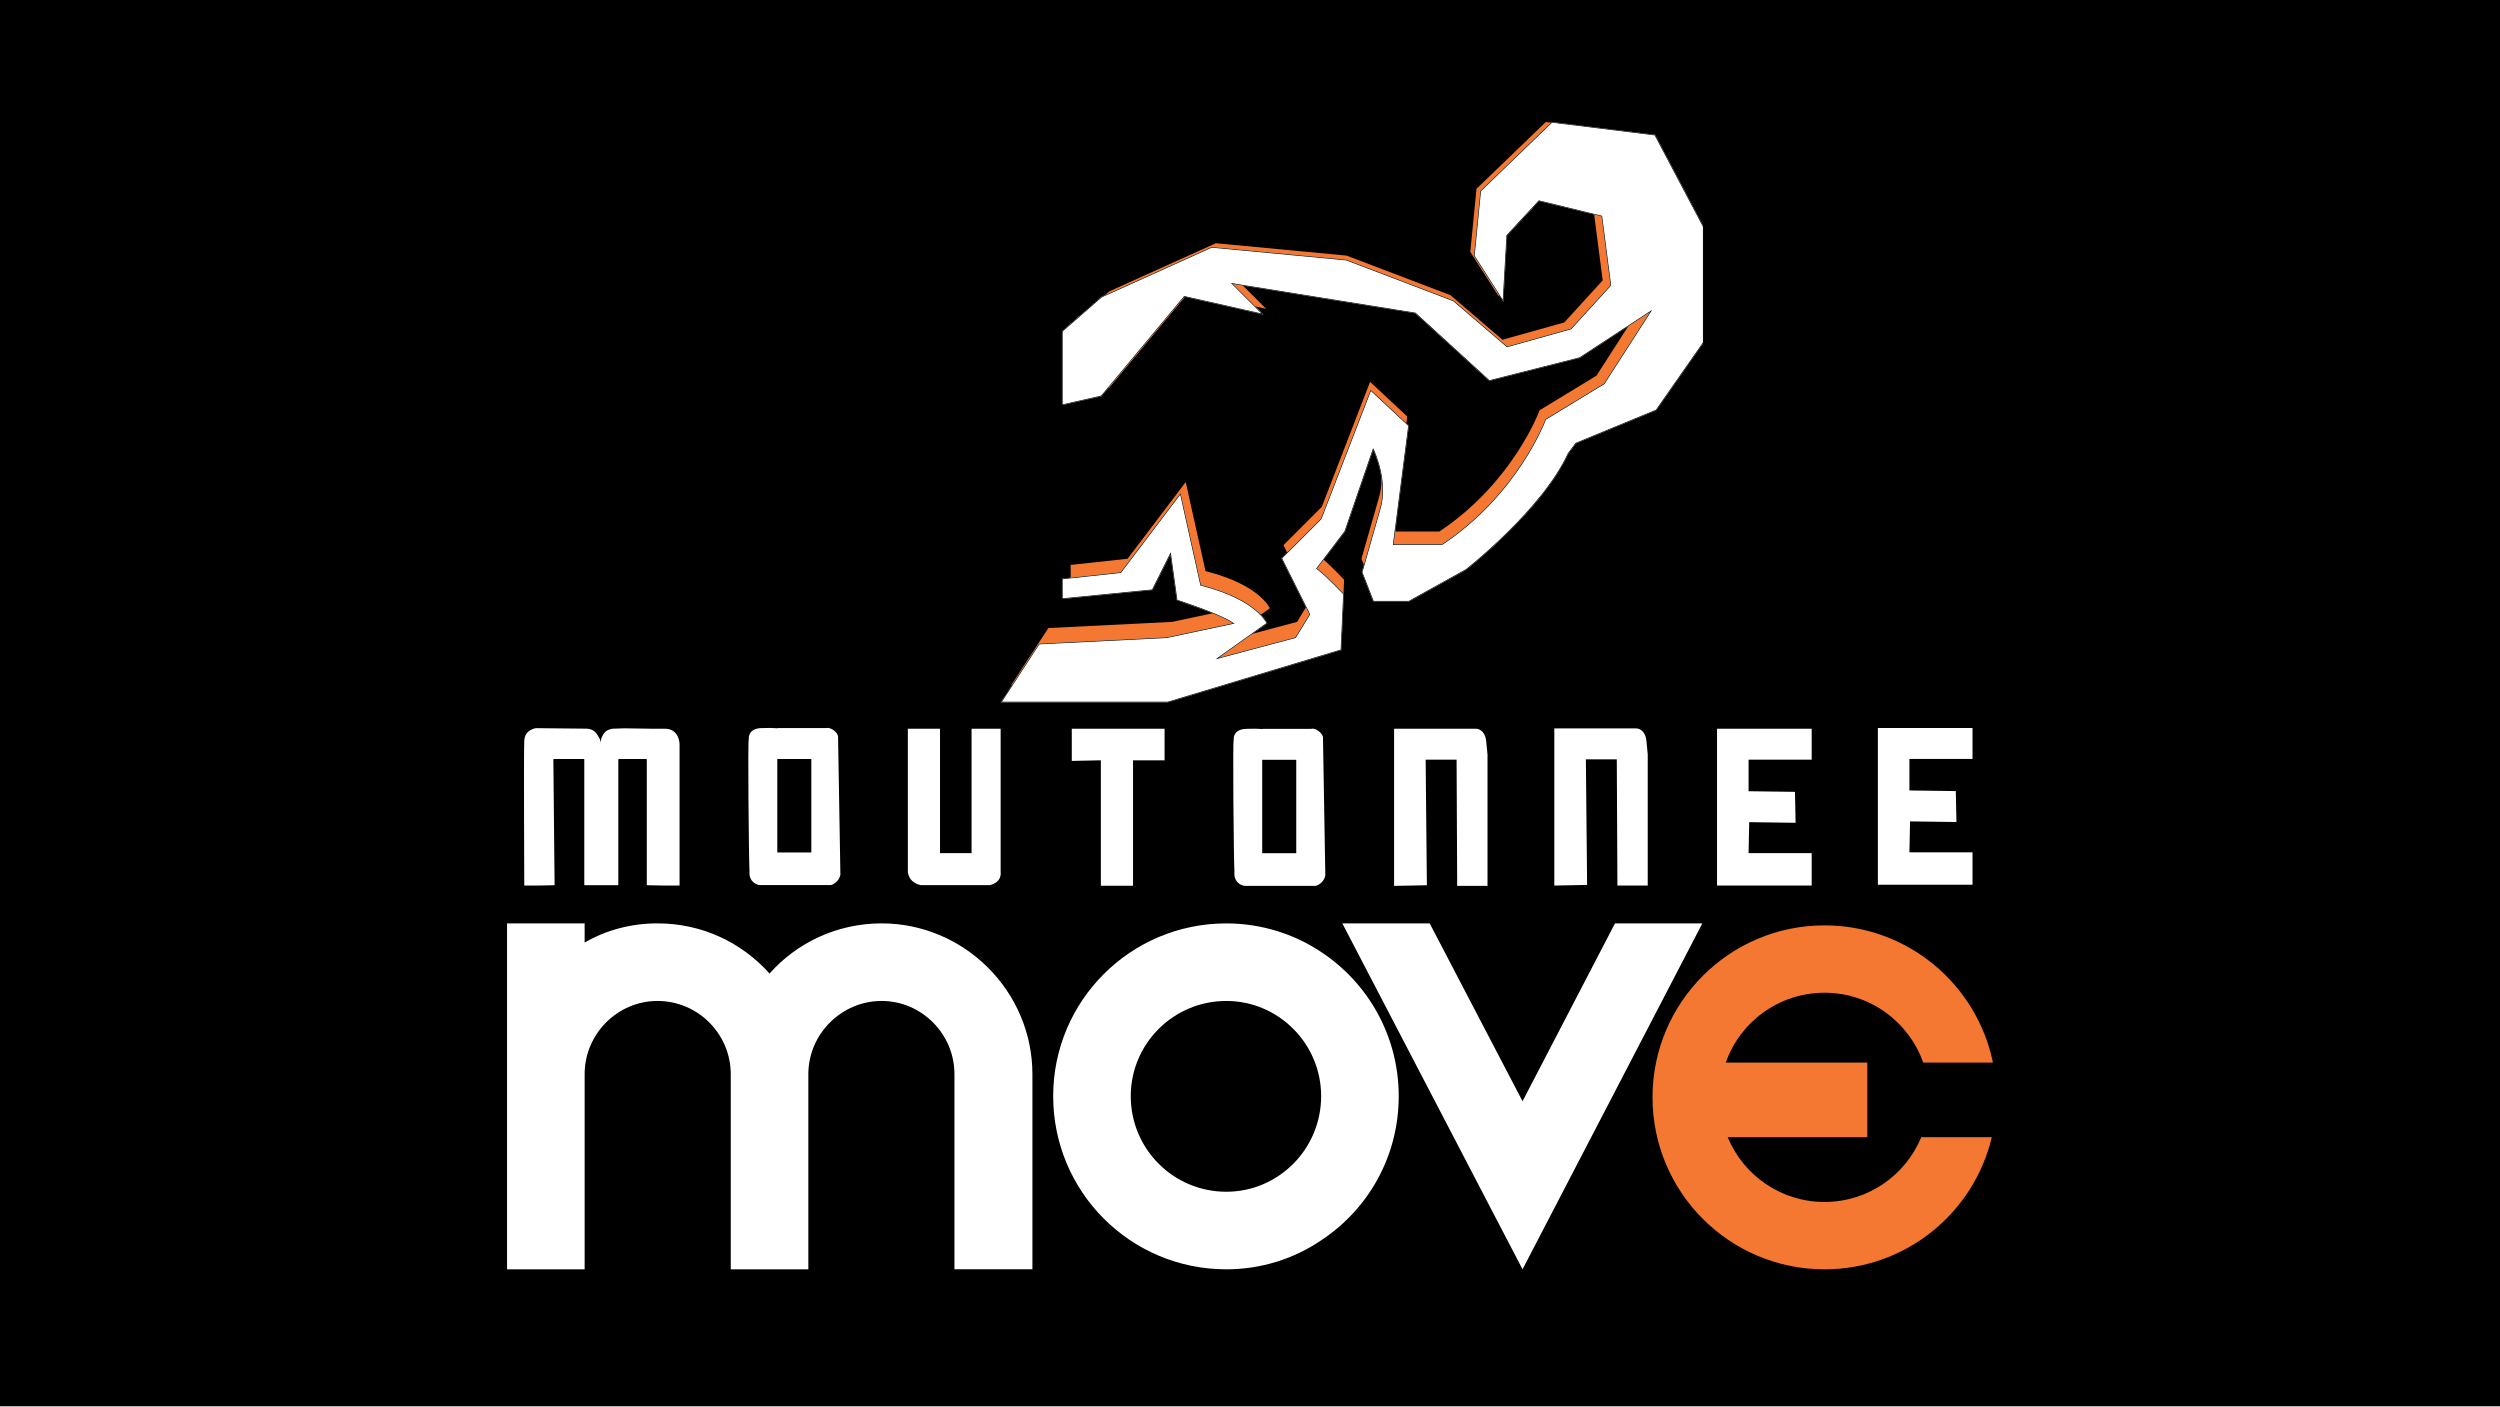
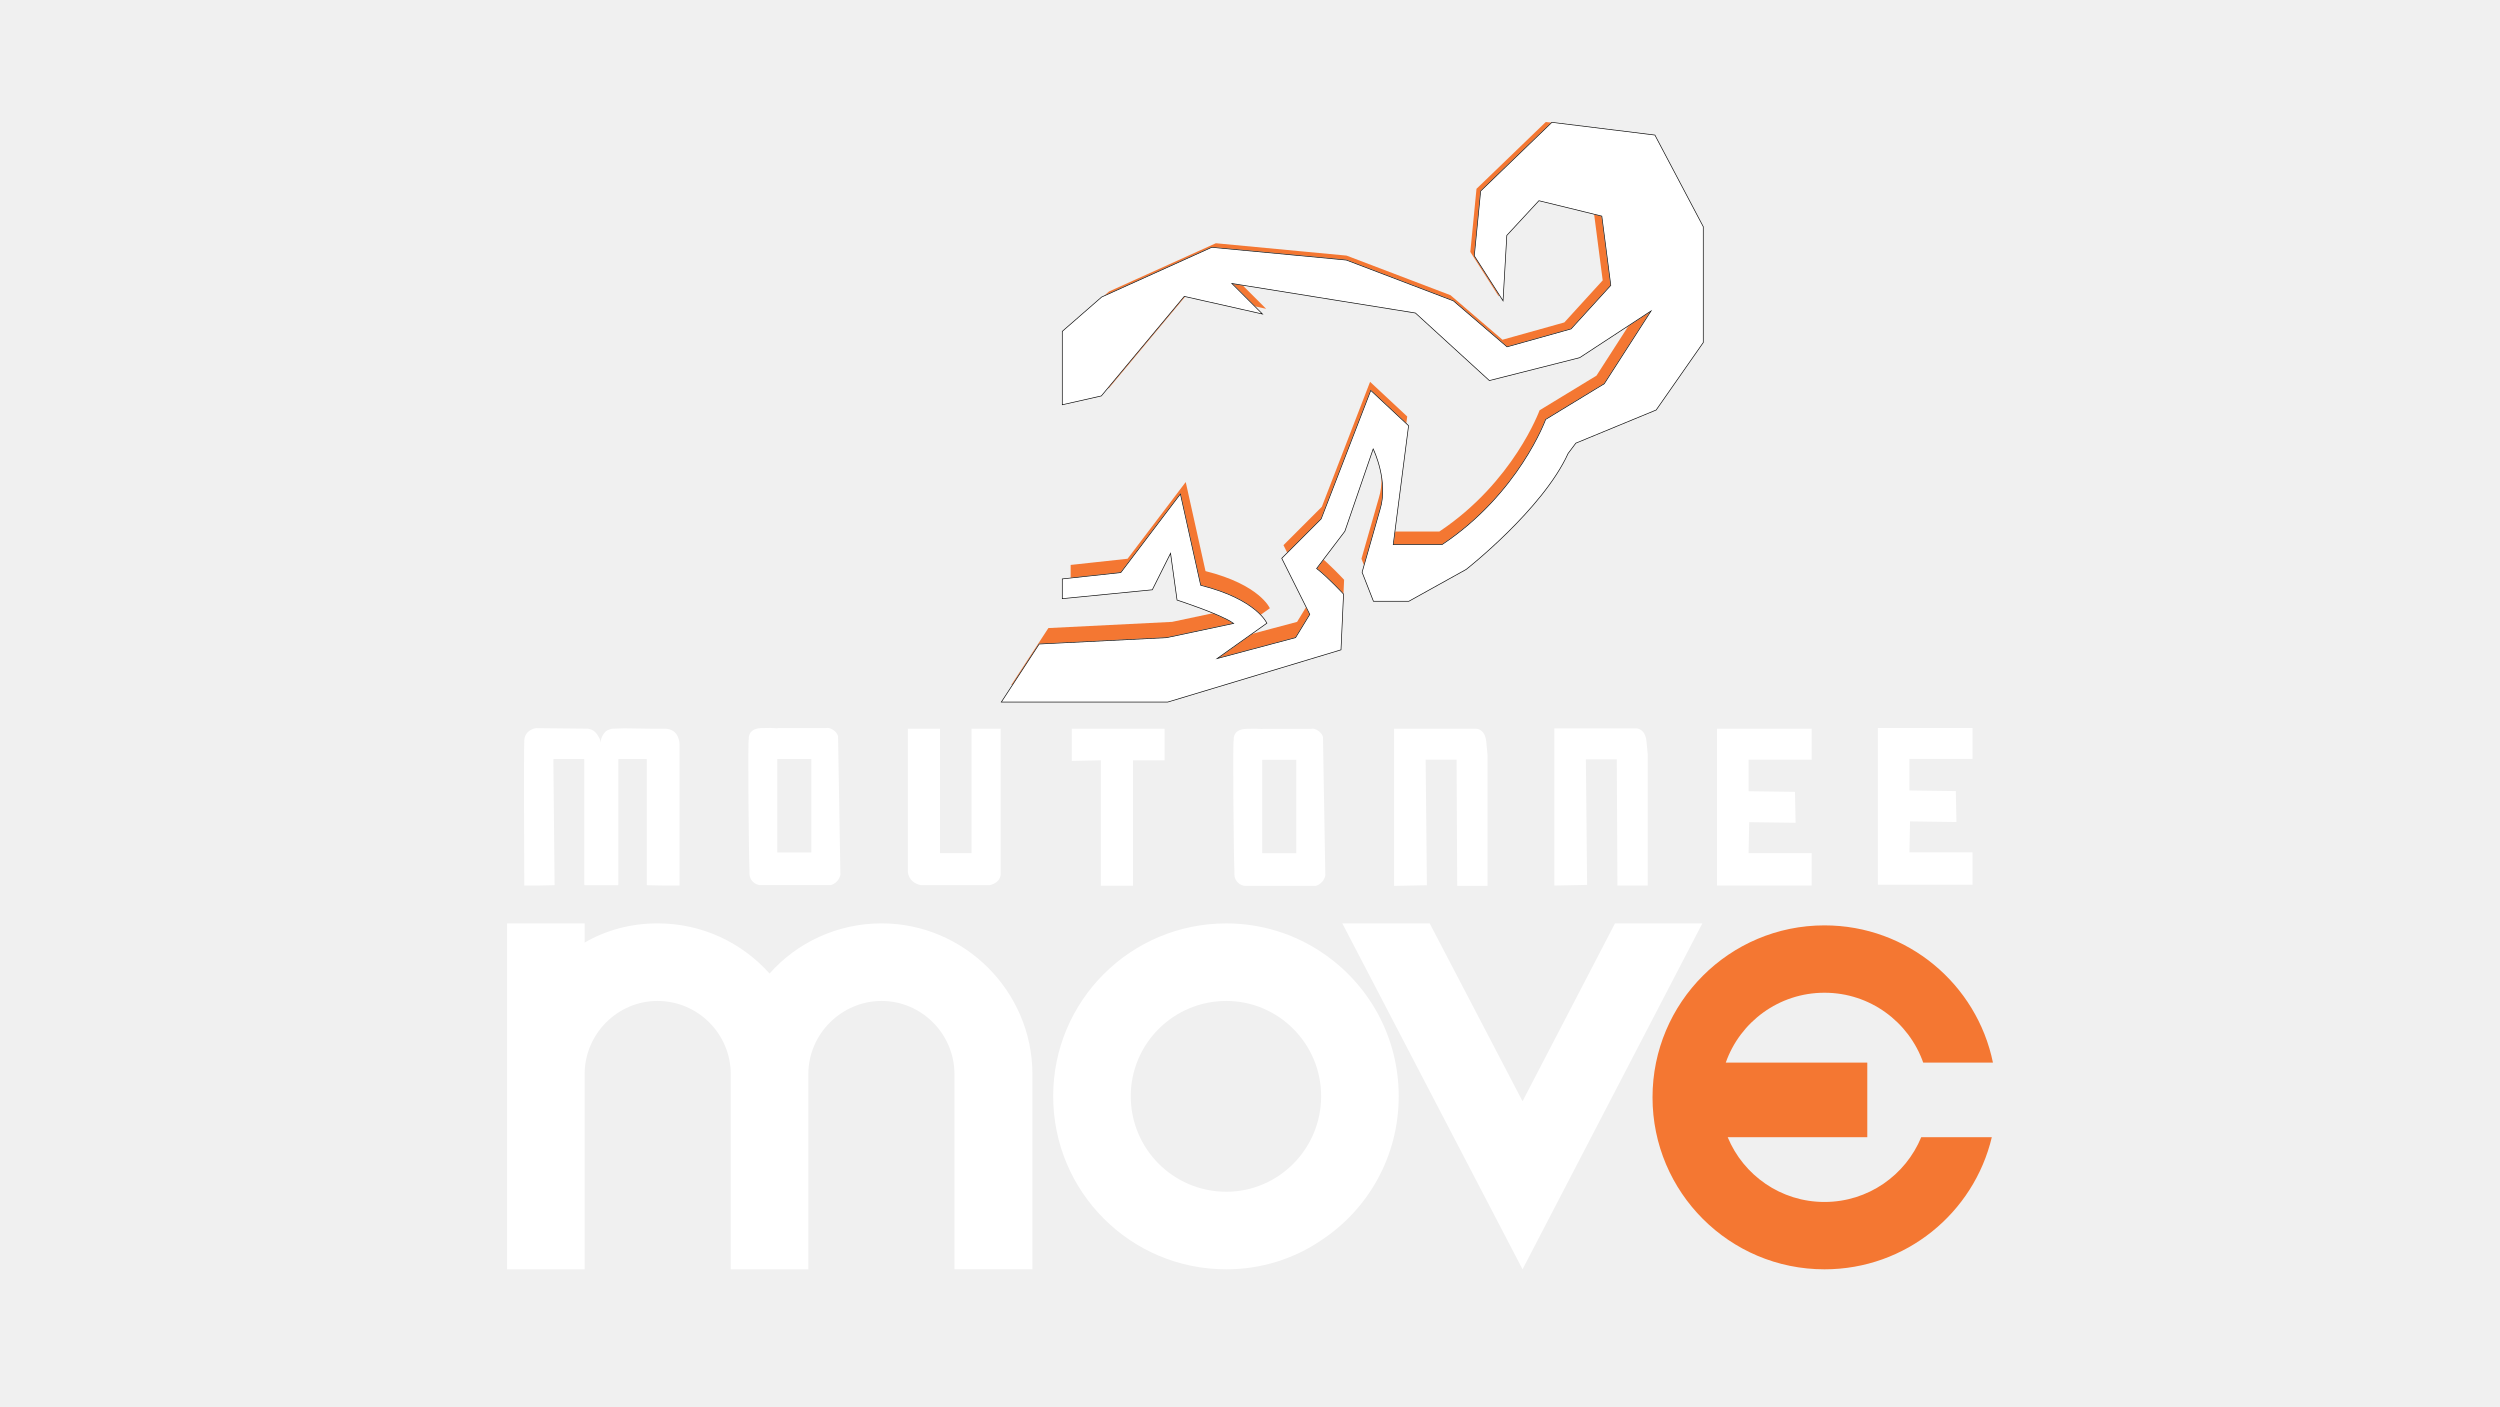
<svg xmlns="http://www.w3.org/2000/svg" viewBox="0 0 1920 1080" height="1080" width="1920" xml:space="preserve" id="svg2" version="1.1">
  <defs id="defs6">
    <clipPath id="clipPath14" clipPathUnits="userSpaceOnUse">
      <path id="path12" d="M 0,7.92 H 1440 V 817.92 H 0 Z" />
    </clipPath>
    <clipPath id="clipPath24" clipPathUnits="userSpaceOnUse">
      <path style="clip-rule:evenodd" id="path22" d="M 0,0 H 6000 V 3375 H 0 Z" />
    </clipPath>
    <clipPath id="clipPath36" clipPathUnits="userSpaceOnUse">
      <path style="clip-rule:evenodd" id="path34" d="M 0,0 H 6000 V 3375 H 0 Z" />
    </clipPath>
    <clipPath id="clipPath48" clipPathUnits="userSpaceOnUse">
      <path id="path46" d="M 0,0 H 6000 V 3375 H 0 Z" />
    </clipPath>
    <clipPath id="clipPath54" clipPathUnits="userSpaceOnUse">
      <path id="path52" d="M 0,0 H 6000 V 3375 H 0 Z" />
    </clipPath>
    <clipPath id="clipPath60" clipPathUnits="userSpaceOnUse">
      <path id="path58" d="m 1256.148,1747.575 h 376.251 v 379.168 h -376.251 z" />
    </clipPath>
    <clipPath id="clipPath66" clipPathUnits="userSpaceOnUse">
      <path id="path64" d="m 1329.325,1821.575 h 71.719 c 0.688,0 1.25,0.562 1.25,1.25 v 300.374 c 0,0.688 0.562,1.25 1.25,1.25 h 79.156 c 0.688,0 1.25,-0.562 1.25,-1.25 v -300.374 c 0,-0.688 0.562,-1.25 1.25,-1.25 h 65.812 c 0.687,0 1.25,0.562 1.25,1.25 v 300.437 c 0,0.688 0.531,1.219 1.219,1.25 l 76.187,1.5 c 0.688,0.031 1.281,-0.531 1.281,-1.25 v -338.749 c 0,0 0,-37.125 -35.625,-37.125 h -35.656 l -61.594,-0.906 c -0.281,0 -27.281,0.719 -27.5,0.906 -1.156,-0.156 -12.406,1.969 -17.812,7.469 -8.75,8.906 -12.656,23.562 -11.875,28.937 0,0 -0.562,-10.312 -1.031,-11.156 l -5.062,-8.812 c -2.812,-4.938 -6.75,-9.156 -11.5,-12.312 -4.312,-2.344 -8.937,-3.875 -13.562,-4.188 l -123.156,-1.25 c -0.062,0 -0.062,0 -0.125,0 -1.094,0.125 -26.719,3.375 -28.188,29.531 -1.438,25.75 -0.094,326.093 0,347.687 0,0.688 0.562,1.219 1.281,1.188 l 70.25,-1.5 c 0.688,0 1.219,-0.562 1.219,-1.25 l -2.938,-300.406 c 0,-0.688 0.562,-1.25 1.25,-1.25" />
    </clipPath>
    <clipPath id="clipPath74" clipPathUnits="userSpaceOnUse">
      <path id="path72" d="M 0,0 H 374 V 380 H 0 Z" />
    </clipPath>
    <clipPath id="clipPath90" clipPathUnits="userSpaceOnUse">
      <path id="path88" d="M 0,0 H 6000 V 3375 H 0 Z" />
    </clipPath>
    <clipPath id="clipPath96" clipPathUnits="userSpaceOnUse">
      <path id="path94" d="M 0,0 H 6000 V 3375 H 0 Z" />
    </clipPath>
    <clipPath id="clipPath102" clipPathUnits="userSpaceOnUse">
      <path id="path100" d="m 1795.09,1746.096 h 221.873 v 378.997 h -221.873 z" />
    </clipPath>
    <clipPath id="clipPath108" clipPathUnits="userSpaceOnUse">
      <path id="path106" d="m 1947.172,2045.865 h -81.656 V 1821.678 h 81.656 z m 35.656,-298.437 h -117.313 c 2.344,1.812 -2.438,-1.406 -38.594,0 -34.25,1.344 -29.688,27.562 -29.688,27.562 -2.969,-12.625 -0.062,289.281 1.531,313.937 0.031,0.25 -0.062,7.906 -0.062,8.156 0.188,15.375 13.156,27.5 28.5,27.5 h 166 c 20.781,-5.938 23.75,-25.25 23.75,-25.25 l -5.562,-329.25 c 1.5,-10.406 -16.938,-26.062 -28.563,-22.656" />
    </clipPath>
    <clipPath id="clipPath116" clipPathUnits="userSpaceOnUse">
      <path id="path114" d="M 0,0 H 222 V 379 H 0 Z" />
    </clipPath>
    <clipPath id="clipPath132" clipPathUnits="userSpaceOnUse">
      <path id="path130" d="M 0,0 H 6000 V 3375 H 0 Z" />
    </clipPath>
    <clipPath id="clipPath138" clipPathUnits="userSpaceOnUse">
      <path id="path136" d="M 0,0 H 6000 V 3375 H 0 Z" />
    </clipPath>
    <clipPath id="clipPath144" clipPathUnits="userSpaceOnUse">
      <path id="path142" d="m 2178.816,1749.006 h 223.802 v 376.196 h -223.802 z" />
    </clipPath>
    <clipPath id="clipPath150" clipPathUnits="userSpaceOnUse">
      <path id="path148" d="m 2178.816,1749.006 h 77.218 v 298.438 h 75.718 v -298.438 h 69.781 v 344.469 c 0,0 4.312,22.906 -25.344,30.75 -0.906,0.25 -1.844,0.344 -2.781,0.344 h -161.218 c -0.5,0 -0.969,-0.031 -1.469,-0.094 -4.469,-0.688 -27.25,-5.406 -31.718,-30 -0.125,-0.656 -0.156,-1.344 -0.156,-2.031 l -0.031,-343.438 z" />
    </clipPath>
    <clipPath id="clipPath158" clipPathUnits="userSpaceOnUse">
      <path id="path156" d="M 0,0 H 224 V 376 H 0 Z" />
    </clipPath>
    <clipPath id="clipPath174" clipPathUnits="userSpaceOnUse">
      <path id="path172" d="M 0,0 H 6000 V 3375 H 0 Z" />
    </clipPath>
    <clipPath id="clipPath180" clipPathUnits="userSpaceOnUse">
      <path id="path178" d="M 0,0 H 6000 V 3375 H 0 Z" />
    </clipPath>
    <clipPath id="clipPath186" clipPathUnits="userSpaceOnUse">
      <path id="path184" d="m 2572.275,1749.006 h 223.586 v 377.573 h -223.586 z" />
    </clipPath>
    <clipPath id="clipPath192" clipPathUnits="userSpaceOnUse">
      <path id="path190" d="m 2642.056,1824.725 v 301.406 h 77.219 V 1824.725 h 75.719 v -75.719 h -222.719 v 77.219 z" />
    </clipPath>
    <clipPath id="clipPath200" clipPathUnits="userSpaceOnUse">
      <path id="path198" d="M 0,0 H 223 V 378 H 0 Z" />
    </clipPath>
    <clipPath id="clipPath216" clipPathUnits="userSpaceOnUse">
      <path id="path214" d="M 0,0 H 6000 V 3375 H 0 Z" />
    </clipPath>
    <clipPath id="clipPath222" clipPathUnits="userSpaceOnUse">
      <path id="path220" d="M 0,0 H 6000 V 3375 H 0 Z" />
    </clipPath>
    <clipPath id="clipPath228" clipPathUnits="userSpaceOnUse">
      <path id="path226" d="m 2958.902,1747.906 h 221.873 v 378.997 h -221.873 z" />
    </clipPath>
    <clipPath id="clipPath234" clipPathUnits="userSpaceOnUse">
      <path id="path232" d="m 3110.984,2047.674 h -81.656 v -224.187 h 81.656 z m 64.219,-275.78 c 1.5,-10.406 -16.938,-26.062 -28.562,-22.656 h -117.312 c 2.344,1.812 -2.438,-1.406 -38.593,0 -34.25,1.344 -29.688,27.562 -29.688,27.562 -2.969,-12.625 -0.062,289.28 1.531,313.936 0.031,0.25 -0.062,7.906 -0.031,8.156 0.156,15.344 13.156,27.5 28.5,27.5 h 165.968 c 20.781,-5.938 23.75,-25.25 23.75,-25.25 l -5.562,-329.249 z" />
    </clipPath>
    <clipPath id="clipPath242" clipPathUnits="userSpaceOnUse">
      <path id="path240" d="M 0,0 H 222 V 379 H 0 Z" />
    </clipPath>
    <clipPath id="clipPath258" clipPathUnits="userSpaceOnUse">
      <path id="path256" d="M 0,0 H 6000 V 3375 H 0 Z" />
    </clipPath>
    <clipPath id="clipPath264" clipPathUnits="userSpaceOnUse">
      <path id="path262" d="M 0,0 H 6000 V 3375 H 0 Z" />
    </clipPath>
    <clipPath id="clipPath270" clipPathUnits="userSpaceOnUse">
      <path id="path268" d="m 3345.834,1749.006 h 224.197 v 377.456 h -224.197 z" />
    </clipPath>
    <clipPath id="clipPath276" clipPathUnits="userSpaceOnUse">
      <path id="path274" d="m 3345.834,1749.006 h 197.469 c 0,0 20.781,0 23.75,31.188 l 2.969,31.188 v 314.75 h -72.75 l -1.469,-302.875 h -74.25 l 2.969,301.312 -78.688,1.563 z" />
    </clipPath>
    <clipPath id="clipPath284" clipPathUnits="userSpaceOnUse">
      <path id="path282" d="M 0,0 H 226 V 378 H 0 Z" />
    </clipPath>
    <clipPath id="clipPath300" clipPathUnits="userSpaceOnUse">
      <path id="path298" d="M 0,0 H 6000 V 3375 H 0 Z" />
    </clipPath>
    <clipPath id="clipPath306" clipPathUnits="userSpaceOnUse">
      <path id="path304" d="M 0,0 H 6000 V 3375 H 0 Z" />
    </clipPath>
    <clipPath id="clipPath312" clipPathUnits="userSpaceOnUse">
      <path id="path310" d="m 3730.369,1748.222 h 224.2 v 377.462 h -224.2 z" />
    </clipPath>
    <clipPath id="clipPath318" clipPathUnits="userSpaceOnUse">
      <path id="path316" d="m 3730.369,1748.222 h 197.469 c 0,0 20.781,0 23.75,31.188 l 2.969,31.188 v 314.75 h -72.75 l -1.5,-302.875 h -74.219 l 2.969,301.312 -78.688,1.562 z" />
    </clipPath>
    <clipPath id="clipPath326" clipPathUnits="userSpaceOnUse">
      <path id="path324" d="M 0,0 H 225 V 378 H 0 Z" />
    </clipPath>
    <clipPath id="clipPath342" clipPathUnits="userSpaceOnUse">
      <path id="path340" d="M 0,0 H 6000 V 3375 H 0 Z" />
    </clipPath>
    <clipPath id="clipPath348" clipPathUnits="userSpaceOnUse">
      <path id="path346" d="M 0,0 H 6000 V 3375 H 0 Z" />
    </clipPath>
    <clipPath id="clipPath354" clipPathUnits="userSpaceOnUse">
      <path id="path352" d="m 4120.878,1749.006 h 227.169 v 377.136 h -227.169 z" />
    </clipPath>
    <clipPath id="clipPath360" clipPathUnits="userSpaceOnUse">
      <path id="path358" d="m 4120.878,1749.006 v 376.344 h 227.156 v -77.906 h -151.438 l 1.5,-74.25 111.344,1.5 -1.5,-74.25 -111.344,-1.5 v -75.688 h 151.438 v -74.25 z" />
    </clipPath>
    <clipPath id="clipPath368" clipPathUnits="userSpaceOnUse">
      <path id="path366" d="M 0,0 H 229 V 377 H 0 Z" />
    </clipPath>
    <clipPath id="clipPath384" clipPathUnits="userSpaceOnUse">
      <path id="path382" d="M 0,0 H 6000 V 3375 H 0 Z" />
    </clipPath>
    <clipPath id="clipPath390" clipPathUnits="userSpaceOnUse">
      <path id="path388" d="M 0,0 H 6000 V 3375 H 0 Z" />
    </clipPath>
    <clipPath id="clipPath396" clipPathUnits="userSpaceOnUse">
      <path id="path394" d="m 4506.9,1747.172 h 227.169 v 377.136 h -227.169 z" />
    </clipPath>
    <clipPath id="clipPath402" clipPathUnits="userSpaceOnUse">
      <path id="path400" d="m 4506.9,1747.172 v 376.344 h 227.156 v -77.906 h -151.438 l 1.5,-74.25 111.344,1.5 -1.5,-74.25 -111.344,-1.5 v -75.688 h 151.438 v -74.25 z" />
    </clipPath>
    <clipPath id="clipPath410" clipPathUnits="userSpaceOnUse">
      <path id="path408" d="M 0,0 H 229 V 377 H 0 Z" />
    </clipPath>
    <clipPath id="clipPath426" clipPathUnits="userSpaceOnUse">
      <path id="path424" d="M 0,0 H 6000 V 3375 H 0 Z" />
    </clipPath>
    <clipPath id="clipPath432" clipPathUnits="userSpaceOnUse">
      <path id="path430" d="M 0,0 H 6000 V 3375 H 0 Z" />
    </clipPath>
    <clipPath id="clipPath438" clipPathUnits="userSpaceOnUse">
      <path id="path436" d="m 1214.431,2213.592 h 1266.827 v 835.27 H 1214.431 Z" />
    </clipPath>
    <clipPath id="clipPath444" clipPathUnits="userSpaceOnUse">
      <path id="path442" d="m 1403.125,2262.178 c 51.721,-30.11 111.88,-46.075 174.892,-46.075 107.206,0 202.149,46.075 268.925,120.379 65.805,-74.303 162.63,-120.379 268.864,-120.379 198.386,0 361.987,162.69 361.987,361.986 v 468.22 h -187.094 v -186.123 -282.098 c 0,-96.825 -78.978,-175.803 -174.893,-175.803 -95.914,0 -175.803,78.978 -175.803,175.803 v 282.098 186.184 h -186.183 v -186.184 -282.098 c 0,-96.825 -78.978,-175.803 -175.803,-175.803 -95.915,0 -174.892,78.978 -174.892,175.803 v 282.098 186.184 h -186.184 v -468.281 -361.986 h 186.184 z" />
    </clipPath>
    <clipPath id="clipPath452" clipPathUnits="userSpaceOnUse">
      <path id="path450" d="M 0,0 H 1262 V 831 H 0 Z" />
    </clipPath>
    <clipPath id="clipPath468" clipPathUnits="userSpaceOnUse">
      <path id="path466" d="M 0,0 H 6000 V 3375 H 0 Z" />
    </clipPath>
    <clipPath id="clipPath474" clipPathUnits="userSpaceOnUse">
      <path id="path472" d="M 0,0 H 6000 V 3375 H 0 Z" />
    </clipPath>
    <clipPath id="clipPath480" clipPathUnits="userSpaceOnUse">
      <path id="path478" d="m 2526.501,2213.592 h 831.79 v 835.27 h -831.79 z" />
    </clipPath>
    <clipPath id="clipPath486" clipPathUnits="userSpaceOnUse">
      <path id="path484" d="m 2943.222,2860.186 c 125.053,0 227.524,-102.47 227.524,-229.405 0,-126.024 -102.471,-228.495 -227.524,-228.495 -126.935,0 -229.406,102.471 -229.406,228.495 0,126.935 102.471,229.405 229.406,229.405 m 413.707,-229.405 c 0,144.782 -73.332,271.717 -186.183,346.021 -64.894,44.193 -143.872,69.568 -227.524,69.568 -230.377,0 -415.589,-186.184 -415.589,-415.589 0,-228.495 185.212,-414.618 415.589,-414.618 83.713,0 162.691,25.375 227.524,68.658 112.851,74.303 186.183,202.149 186.183,346.021" />
    </clipPath>
    <clipPath id="clipPath494" clipPathUnits="userSpaceOnUse">
      <path id="path492" d="M 0,0 H 830 V 831 H 0 Z" />
    </clipPath>
    <clipPath id="clipPath510" clipPathUnits="userSpaceOnUse">
      <path id="path508" d="M 0,0 H 6000 V 3375 H 0 Z" />
    </clipPath>
    <clipPath id="clipPath516" clipPathUnits="userSpaceOnUse">
      <path id="path514" d="M 0,0 H 6000 V 3375 H 0 Z" />
    </clipPath>
    <clipPath id="clipPath522" clipPathUnits="userSpaceOnUse">
      <path id="path520" d="m 3219.08,2213.592 h 866.593 v 835.27 h -866.593 z" />
    </clipPath>
    <clipPath id="clipPath528" clipPathUnits="userSpaceOnUse">
      <path id="path526" d="m 3875.961,2216.103 h 209.677 l -431.555,830.267 -432.526,-830.267 h 209.677 l 222.85,426.88 z" />
    </clipPath>
    <clipPath id="clipPath536" clipPathUnits="userSpaceOnUse">
      <path id="path534" d="M 0,0 H 865 V 831 H 0 Z" />
    </clipPath>
    <clipPath id="clipPath552" clipPathUnits="userSpaceOnUse">
      <path id="path550" d="M 0,0 H 6000 V 3375 H 0 Z" />
    </clipPath>
    <clipPath id="clipPath558" clipPathUnits="userSpaceOnUse">
      <path id="path556" d="M 0,0 H 6000 V 3375 H 0 Z" />
    </clipPath>
    <clipPath id="clipPath564" clipPathUnits="userSpaceOnUse">
      <path id="path562" d="m 3963.862,2220.553 h 821.349 v 828.31 h -821.349 z" />
    </clipPath>
    <clipPath id="clipPath570" clipPathUnits="userSpaceOnUse">
      <path id="path568" d="m 4378.724,2884.712 c -104.838,0 -194.622,-64.226 -232.259,-155.467 h 335.033 v -178.959 h -339.647 c 34.359,-97.736 127.481,-167.729 236.933,-167.729 109.452,0 202.514,70.054 236.934,167.729 h 167.365 c -38.548,-188.004 -204.942,-329.387 -404.298,-329.387 -227.949,0 -412.736,184.787 -412.736,412.736 0,227.948 184.787,412.736 412.736,412.736 195.047,0 358.466,-135.252 401.567,-317.125 h -169.369 c -37.637,91.24 -127.42,155.467 -232.259,155.467" />
    </clipPath>
    <clipPath id="clipPath578" clipPathUnits="userSpaceOnUse">
      <path id="path576" d="M 0,0 H 818 V 827 H 0 Z" />
    </clipPath>
    <clipPath id="clipPath594" clipPathUnits="userSpaceOnUse">
      <path id="path592" d="M 0,0 H 6000 V 3375 H 0 Z" />
    </clipPath>
    <clipPath id="clipPath600" clipPathUnits="userSpaceOnUse">
      <path id="path598" d="M 0,0 H 6000 V 3375 H 0 Z" />
    </clipPath>
    <clipPath id="clipPath606" clipPathUnits="userSpaceOnUse">
      <path id="path604" d="M 2427.054,292.798 H 4065.258 V 1643.926 H 2427.054 Z" />
    </clipPath>
    <clipPath id="clipPath612" clipPathUnits="userSpaceOnUse">
      <path id="path610" d="m 2569.585,779.798 v 172.219 l 92.062,-20.781 193.031,-231.625 184.094,41.562 -71.375,-71.281 424.719,68.312 172.219,157.375 210.844,-53.438 163.312,-106.906 -106.906,166.281 -136.594,83.156 c 0,0 -62.344,172.219 -240.531,291 h -112.781 l 35.625,-276.156 -89.094,-83.156 -115.812,299.937 -92.062,92.062 65.312,130.656 -32.656,53.469 -178.188,47.5 112.844,-80.188 c 0,0 -23.75,-56.406 -154.406,-89.094 l -47.5,-213.812 -139.562,184.094 -136.594,14.844 v 47.5 l 210.844,-20.781 41.562,-83.156 14.844,106.906 c 0,0 100.781,32.656 130.562,53.438 l -154.312,32.75 -296.938,14.844 -89.094,136.594 h 389 l 403.875,-121.75 5.938,-130.656 c 0,0 -35.625,-38.594 -62.344,-59.406 l 65.344,-86.125 65.344,-190.062 c 0,0 35.625,74.25 14.844,139.562 l -41.562,145.5 26.719,68.312 h 83.156 l 133.625,-74.25 c 0,0 178.156,-139.562 237.562,-270.219 l 17.812,-23.75 187.062,-77.219 109.875,-157.375 V 536.298 l -112.875,-213.813 -240.531,-29.688 -166.312,160.344 -14.844,151.438 68.312,106.906 8.906,-154.406 74.219,-80.188 145.5,35.625 20.781,160.344 -92.062,100.969 -148.469,41.562 -124.719,-106.906 -249.438,-95.031 -313.719,-29.688 -256.438,115.812 z" />
    </clipPath>
    <clipPath id="clipPath620" clipPathUnits="userSpaceOnUse">
      <path id="path618" d="M 0,0 H 1637 V 1352 H 0 Z" />
    </clipPath>
    <clipPath id="clipPath636" clipPathUnits="userSpaceOnUse">
      <path id="path634" d="M 0,0 H 6000 V 3375 H 0 Z" />
    </clipPath>
    <clipPath id="clipPath642" clipPathUnits="userSpaceOnUse">
      <path id="path640" d="M 0,0 H 6000 V 3375 H 0 Z" />
    </clipPath>
    <clipPath id="clipPath648" clipPathUnits="userSpaceOnUse">
      <path id="path646" d="M 2401.747,292.798 H 4090.626 V 1685.722 H 2401.747 Z" />
    </clipPath>
    <clipPath id="clipPath654" clipPathUnits="userSpaceOnUse">
      <path id="path652" d="m 2548.687,794.863 v 177.546 l 94.91,-21.424 199.002,-238.79 189.788,42.848 -73.583,-73.486 437.857,70.426 177.546,162.243 217.366,-55.09 168.364,-110.213 -110.213,171.425 -140.819,85.729 c 0,0 -64.272,177.546 -247.972,300.002 h -116.27 l 36.727,-284.699 -91.85,-85.728 -119.395,309.216 -94.91,94.91 67.333,134.698 -33.666,55.123 -183.7,48.969 116.334,-82.668 c 0,0 -24.485,-58.151 -159.183,-91.85 l -48.969,-220.427 -143.88,189.788 -140.819,15.303 v 48.969 l 217.366,-21.424 42.848,-85.729 15.303,110.213 c 0,0 103.899,33.667 134.601,55.091 l -159.086,33.763 -306.123,15.303 -91.85,140.819 H 2802.78 l 416.368,-125.516 6.121,-134.698 c 0,0 -36.727,-39.788 -64.272,-61.244 l 67.365,-88.789 67.365,-195.942 c 0,0 36.727,76.547 15.303,143.88 l -42.848,150.001 27.545,70.426 h 85.729 l 137.759,-76.547 c 0,0 183.667,-143.88 244.911,-278.578 l 18.363,-24.485 192.849,-79.607 113.274,-162.243 V 543.831 l -116.367,-220.427 -247.972,-30.606 -171.457,165.304 -15.303,156.122 70.426,110.213 9.182,-159.183 76.515,-82.668 150.001,36.727 21.424,165.304 -94.91,104.092 -153.061,42.848 -128.577,-110.213 -257.154,-97.971 -323.423,-30.606 -264.37,119.395 z" />
    </clipPath>
    <clipPath id="clipPath662" clipPathUnits="userSpaceOnUse">
      <path id="path660" d="M 0,0 H 1688 V 1394 H 0 Z" />
    </clipPath>
    <clipPath id="clipPath678" clipPathUnits="userSpaceOnUse">
      <path id="path676" d="M 0,0 H 6000 V 3375 H 0 Z" />
    </clipPath>
    <clipPath id="clipPath684" clipPathUnits="userSpaceOnUse">
      <path id="path682" d="M 0,0 H 6000 V 3375 H 0 Z" />
    </clipPath>
    <clipPath id="clipPath690" clipPathUnits="userSpaceOnUse">
      <path id="path688" d="m 2401.747,292.798 h 1687.5 V 1686.548 h -1687.5 z" />
    </clipPath>
    <clipPath id="clipPath696" clipPathUnits="userSpaceOnUse">
      <path id="path694" d="M 2401.749,292.798 H 4089.898 V 1687.777 H 2401.749 Z" />
    </clipPath>
    <clipPath id="clipPath702" clipPathUnits="userSpaceOnUse">
      <path id="path700" d="m 2548.689,794.862 v 177.546 l 94.91,-21.424 199.002,-238.789 189.788,42.848 -73.582,-73.486 437.856,70.425 177.546,162.243 217.365,-55.09 168.364,-110.213 -110.213,171.425 -140.819,85.728 c 0,0 -64.272,177.546 -247.971,300.001 h -116.27 l 36.727,-284.698 -91.85,-85.728 -119.394,309.215 -94.91,94.91 67.332,134.698 -33.666,55.122 -183.699,48.969 116.334,-82.668 c 0,0 -24.484,-58.151 -159.182,-91.85 l -48.969,-220.426 -143.879,189.788 -140.819,15.303 v 48.969 l 217.365,-21.424 42.848,-85.728 15.303,110.213 c 0,0 103.898,33.666 134.601,55.09 l -159.086,33.763 -306.122,15.303 -91.85,140.819 h 401.032 l 416.367,-125.516 6.121,-134.698 c 0,0 -36.727,-39.788 -64.272,-61.244 l 67.365,-88.789 67.365,-195.941 c 0,0 36.727,76.547 15.303,143.879 l -42.848,150.001 27.545,70.425 h 85.728 l 137.758,-76.547 c 0,0 183.667,-143.879 244.911,-278.577 l 18.363,-24.485 192.849,-79.607 113.273,-162.243 v -278.545 l -116.366,-220.426 -247.971,-30.606 -171.457,165.303 -15.303,156.122 70.425,110.213 9.182,-159.182 76.514,-82.668 150,36.727 21.424,165.303 -94.91,104.092 -153.061,42.848 L 3488.511,721.343 3231.358,623.373 2907.936,592.767 2643.567,712.162 Z" />
    </clipPath>
  </defs>
  <g clip-path="url(#clipPath14)" transform="matrix(1.333333,0,0,-1.333333,0,1090.56)" id="g10">
    <g transform="matrix(0.24,0,0,-0.24,0,817.92)" id="g16">
      <g id="g18">
        <g clip-path="url(#clipPath24)" id="g20">
          <g transform="scale(3.125)" id="g26">
-             <path id="path28" style="fill:#ffffff;fill-opacity:1;fill-rule:nonzero;stroke:none" d="M 0,0 H 1920 V 1080 H 0 Z" />
+             <path id="path28" style="fill:#ffffff;fill-opacity:0;fill-rule:nonzero;stroke:none" d="M 0,0 H 1920 V 1080 H 0 Z" />
          </g>
        </g>
      </g>
      <g id="g30">
        <g clip-path="url(#clipPath36)" id="g32">
          <g transform="scale(3.125)" id="g38">
-             <path id="path40" style="fill:#000000;fill-opacity:1;fill-rule:nonzero;stroke:none" d="M 0,0 H 1920 V 1080 H 0 Z" />
+             <path id="path40" style="fill:#000000;fill-opacity:0;fill-rule:nonzero;stroke:none" d="M 0,0 H 1920 V 1080 H 0 Z" />
          </g>
        </g>
      </g>
      <g id="g42">
        <g clip-path="url(#clipPath48)" id="g44">
          <g clip-path="url(#clipPath54)" id="g50">
            <g clip-path="url(#clipPath60)" id="g56">
              <g clip-path="url(#clipPath66)" id="g62">
                <g transform="translate(1257,1747)" id="g68">
                  <g id="g70" />
                  <g id="g82">
                    <g id="g80" clip-path="url(#clipPath74)">
                      <g id="g78" transform="matrix(1.458337,0,0,1.458337,0.6062012,0.5749512)">
                        <path id="path76" style="fill:#ffffff;fill-opacity:1;fill-rule:nonzero;stroke:none" d="M 0,0 H 256 V 259 H 0 Z" />
                      </g>
                    </g>
                  </g>
                </g>
              </g>
            </g>
          </g>
        </g>
      </g>
      <g id="g84">
        <g clip-path="url(#clipPath90)" id="g86">
          <g clip-path="url(#clipPath96)" id="g92">
            <g clip-path="url(#clipPath102)" id="g98">
              <g clip-path="url(#clipPath108)" id="g104">
                <g transform="translate(1795,1746)" id="g110">
                  <g id="g112" />
                  <g id="g124">
                    <g id="g122" clip-path="url(#clipPath116)">
                      <g id="g120" transform="matrix(0.8633179,0,0,0.8633179,0.953125,0.9593506)">
                        <path id="path118" style="fill:#ffffff;fill-opacity:1;fill-rule:nonzero;stroke:none" d="M 0,0 H 256 V 437 H 0 Z" />
                      </g>
                    </g>
                  </g>
                </g>
              </g>
            </g>
          </g>
        </g>
      </g>
      <g id="g126">
        <g clip-path="url(#clipPath132)" id="g128">
          <g clip-path="url(#clipPath138)" id="g134">
            <g clip-path="url(#clipPath144)" id="g140">
              <g clip-path="url(#clipPath150)" id="g146">
                <g transform="translate(2178,1749)" id="g152">
                  <g id="g154" />
                  <g id="g166">
                    <g id="g164" clip-path="url(#clipPath158)">
                      <g id="g162" transform="matrix(0.8708252,0,0,0.8708252,0.8156738,0.00622559)">
                        <path id="path160" style="fill:#ffffff;fill-opacity:1;fill-rule:nonzero;stroke:none" d="M 0,0 H 256 V 431 H 0 Z" />
                      </g>
                    </g>
                  </g>
                </g>
              </g>
            </g>
          </g>
        </g>
      </g>
      <g id="g168">
        <g clip-path="url(#clipPath174)" id="g170">
          <g clip-path="url(#clipPath180)" id="g176">
            <g clip-path="url(#clipPath186)" id="g182">
              <g clip-path="url(#clipPath192)" id="g188">
                <g transform="translate(2572,1749)" id="g194">
                  <g id="g196" />
                  <g id="g208">
                    <g id="g206" clip-path="url(#clipPath200)">
                      <g id="g204" transform="matrix(0.8699829,0,0,0.8699829,0.2749023,0.00622559)">
                        <path id="path202" style="fill:#ffffff;fill-opacity:1;fill-rule:nonzero;stroke:none" d="M 0,0 H 256 V 433 H 0 Z" />
                      </g>
                    </g>
                  </g>
                </g>
              </g>
            </g>
          </g>
        </g>
      </g>
      <g id="g210">
        <g clip-path="url(#clipPath216)" id="g212">
          <g clip-path="url(#clipPath222)" id="g218">
            <g clip-path="url(#clipPath228)" id="g224">
              <g clip-path="url(#clipPath234)" id="g230">
                <g transform="translate(2959,1748)" id="g236">
                  <g id="g238" />
                  <g id="g250">
                    <g id="g248" clip-path="url(#clipPath242)">
                      <g id="g246" transform="matrix(0.8633179,0,0,0.8633179,0.765625,0.7687988)">
                        <path id="path244" style="fill:#ffffff;fill-opacity:1;fill-rule:nonzero;stroke:none" d="M 0,0 H 256 V 437 H 0 Z" />
                      </g>
                    </g>
                  </g>
                </g>
              </g>
            </g>
          </g>
        </g>
      </g>
      <g id="g252">
        <g clip-path="url(#clipPath258)" id="g254">
          <g clip-path="url(#clipPath264)" id="g260">
            <g clip-path="url(#clipPath270)" id="g266">
              <g clip-path="url(#clipPath276)" id="g272">
                <g transform="translate(3345,1749)" id="g278">
                  <g id="g280" />
                  <g id="g292">
                    <g id="g290" clip-path="url(#clipPath284)">
                      <g id="g288" transform="matrix(0.875769,0,0,0.875769,0.8344727,0.00622559)">
                        <path id="path286" style="fill:#ffffff;fill-opacity:1;fill-rule:nonzero;stroke:none" d="M 0,0 H 256 V 431 H 0 Z" />
                      </g>
                    </g>
                  </g>
                </g>
              </g>
            </g>
          </g>
        </g>
      </g>
      <g id="g294">
        <g clip-path="url(#clipPath300)" id="g296">
          <g clip-path="url(#clipPath306)" id="g302">
            <g clip-path="url(#clipPath312)" id="g308">
              <g clip-path="url(#clipPath318)" id="g314">
                <g transform="translate(3730,1748)" id="g320">
                  <g id="g322" />
                  <g id="g334">
                    <g id="g332" clip-path="url(#clipPath326)">
                      <g id="g330" transform="matrix(0.8757813,0,0,0.8757813,0.3688965,0.2219238)">
                        <path id="path328" style="fill:#ffffff;fill-opacity:1;fill-rule:nonzero;stroke:none" d="M 0,0 H 256 V 431 H 0 Z" />
                      </g>
                    </g>
                  </g>
                </g>
              </g>
            </g>
          </g>
        </g>
      </g>
      <g id="g336">
        <g clip-path="url(#clipPath342)" id="g338">
          <g clip-path="url(#clipPath348)" id="g344">
            <g clip-path="url(#clipPath354)" id="g350">
              <g clip-path="url(#clipPath360)" id="g356">
                <g transform="translate(4120,1749)" id="g362">
                  <g id="g364" />
                  <g id="g376">
                    <g id="g374" clip-path="url(#clipPath368)">
                      <g id="g372" transform="matrix(0.8873779,0,0,0.8873779,0.878418,0.00622559)">
                        <path id="path370" style="fill:#ffffff;fill-opacity:1;fill-rule:nonzero;stroke:none" d="M 0,0 H 256 V 424 H 0 Z" />
                      </g>
                    </g>
                  </g>
                </g>
              </g>
            </g>
          </g>
        </g>
      </g>
      <g id="g378">
        <g clip-path="url(#clipPath384)" id="g380">
          <g clip-path="url(#clipPath390)" id="g386">
            <g clip-path="url(#clipPath396)" id="g392">
              <g clip-path="url(#clipPath402)" id="g398">
                <g transform="translate(4506,1747)" id="g404">
                  <g id="g406" />
                  <g id="g418">
                    <g id="g416" clip-path="url(#clipPath410)">
                      <g id="g414" transform="matrix(0.8873779,0,0,0.8873779,0.8999023,0.1717529)">
                        <path id="path412" style="fill:#ffffff;fill-opacity:1;fill-rule:nonzero;stroke:none" d="M 0,0 H 256 V 424 H 0 Z" />
                      </g>
                    </g>
                  </g>
                </g>
              </g>
            </g>
          </g>
        </g>
      </g>
      <g id="g420">
        <g clip-path="url(#clipPath426)" id="g422">
          <g clip-path="url(#clipPath432)" id="g428">
            <g clip-path="url(#clipPath438)" id="g434">
              <g clip-path="url(#clipPath444)" id="g440">
                <g transform="translate(1216,2216)" id="g446">
                  <g id="g448" />
                  <g id="g460">
                    <g id="g458" clip-path="url(#clipPath452)">
                      <g id="g456" transform="matrix(3.480293,0,0,3.480293,-29.41174,-30.25)">
                        <path id="path454" style="fill:#ffffff;fill-opacity:1;fill-rule:nonzero;stroke:none" d="M 0,0 H 1042 V 256 H 0 Z" />
                      </g>
                    </g>
                  </g>
                </g>
              </g>
            </g>
          </g>
        </g>
      </g>
      <g id="g462">
        <g clip-path="url(#clipPath468)" id="g464">
          <g clip-path="url(#clipPath474)" id="g470">
            <g clip-path="url(#clipPath480)" id="g476">
              <g clip-path="url(#clipPath486)" id="g482">
                <g transform="translate(2527,2216)" id="g488">
                  <g id="g490" />
                  <g id="g502">
                    <g id="g500" clip-path="url(#clipPath494)">
                      <g id="g498" transform="matrix(3.480293,0,0,3.480293,-1340.412,-30.25)">
                        <path id="path496" style="fill:#ffffff;fill-opacity:1;fill-rule:nonzero;stroke:none" d="M 0,0 H 1042 V 256 H 0 Z" />
                      </g>
                    </g>
                  </g>
                </g>
              </g>
            </g>
          </g>
        </g>
      </g>
      <g id="g504">
        <g clip-path="url(#clipPath510)" id="g506">
          <g clip-path="url(#clipPath516)" id="g512">
            <g clip-path="url(#clipPath522)" id="g518">
              <g clip-path="url(#clipPath528)" id="g524">
                <g transform="translate(3221,2216)" id="g530">
                  <g id="g532" />
                  <g id="g544">
                    <g id="g542" clip-path="url(#clipPath536)">
                      <g id="g540" transform="matrix(3.480293,0,0,3.480293,-2034.412,-30.25)">
                        <path id="path538" style="fill:#ffffff;fill-opacity:1;fill-rule:nonzero;stroke:none" d="M 0,0 H 1042 V 256 H 0 Z" />
                      </g>
                    </g>
                  </g>
                </g>
              </g>
            </g>
          </g>
        </g>
      </g>
      <g id="g546">
        <g clip-path="url(#clipPath552)" id="g548">
          <g clip-path="url(#clipPath558)" id="g554">
            <g clip-path="url(#clipPath564)" id="g560">
              <g clip-path="url(#clipPath570)" id="g566">
                <g transform="translate(3966,2220)" id="g572">
                  <g id="g574" />
                  <g id="g586">
                    <g id="g584" clip-path="url(#clipPath578)">
                      <g id="g582" transform="matrix(3.480293,0,0,3.480293,-2779.412,-34.25)">
                        <path id="path580" style="fill:#f47732;fill-opacity:1;fill-rule:nonzero;stroke:none" d="M 0,0 H 1042 V 256 H 0 Z" />
                      </g>
                    </g>
                  </g>
                </g>
              </g>
            </g>
          </g>
        </g>
      </g>
      <g id="g588">
        <g clip-path="url(#clipPath594)" id="g590">
          <g clip-path="url(#clipPath600)" id="g596">
            <g clip-path="url(#clipPath606)" id="g602">
              <g clip-path="url(#clipPath612)" id="g608">
                <g transform="translate(2427,292)" id="g614">
                  <g id="g616" />
                  <g id="g628">
                    <g id="g626" clip-path="url(#clipPath620)">
                      <g id="g624" transform="matrix(3.120388,0,0,3.120388,0.05371094,0.7982483)">
                        <path id="path622" style="fill:#f47732;fill-opacity:1;fill-rule:nonzero;stroke:none" d="M 0,0 H 524 V 433 H 0 Z" />
                      </g>
                    </g>
                  </g>
                </g>
              </g>
            </g>
          </g>
        </g>
      </g>
      <g id="g630">
        <g clip-path="url(#clipPath636)" id="g632">
          <g clip-path="url(#clipPath642)" id="g638">
            <g clip-path="url(#clipPath648)" id="g644">
              <g clip-path="url(#clipPath654)" id="g650">
                <g transform="translate(2401,292)" id="g656">
                  <g id="g658" />
                  <g id="g670">
                    <g id="g668" clip-path="url(#clipPath662)">
                      <g id="g666" transform="matrix(3.216914,0,0,3.216914,0.7468262,0.7982483)">
                        <path id="path664" style="fill:#ffffff;fill-opacity:1;fill-rule:nonzero;stroke:none" d="M 0,0 H 524 V 433 H 0 Z" />
                      </g>
                    </g>
                  </g>
                </g>
              </g>
            </g>
          </g>
        </g>
      </g>
      <g id="g672">
        <g clip-path="url(#clipPath678)" id="g674">
          <g clip-path="url(#clipPath684)" id="g680">
            <g clip-path="url(#clipPath690)" id="g686">
              <g clip-path="url(#clipPath696)" id="g692">
                <g clip-path="url(#clipPath702)" id="g698">
                  <g transform="matrix(3.125,0,0,3.125,2401.747,292.7982)" id="g704">
                    <path id="path706" style="fill:none;stroke:#000000;stroke-width:1;stroke-linecap:butt;stroke-linejoin:miter;stroke-miterlimit:10;stroke-dasharray:none;stroke-opacity:1" d="m 47.021,160.66 v 56.815 l 30.371,-6.856 63.681,-76.413 60.732,13.711 -23.546,-23.516 140.114,22.536 56.815,51.918 69.557,-17.629 53.876,-35.268 -35.268,54.856 -45.062,27.433 c 0,0 -20.567,56.815 -79.351,96 h -37.206 l 11.753,-91.103 -29.392,-27.433 -38.206,98.949 -30.371,30.371 21.546,43.103 -10.773,17.639 -58.784,15.67 37.227,-26.454 c 0,0 -7.835,-18.608 -50.938,-29.392 l -15.67,-70.536 -46.041,60.732 -45.062,4.897 v 15.67 l 69.557,-6.856 13.711,-27.433 4.897,35.268 c 0,0 33.248,10.773 43.072,17.629 L 127.352,395.774 29.392,400.671 5.948937e-4,445.733 H 128.331 l 133.238,-40.165 1.959,-43.103 c 0,0 -11.753,-12.732 -20.567,-19.598 l 21.557,-28.412 21.557,-62.701 c 0,0 11.753,24.495 4.897,46.041 l -13.711,48 8.814,22.536 h 27.433 l 44.083,-24.495 c 0,0 58.773,-46.041 78.371,-89.145 l 5.876,-7.835 61.712,-25.474 36.248,-51.918 V 80.33 L 502.559,9.794 423.208,0 l -54.866,52.897 -4.897,49.959 22.536,35.268 2.938,-50.938 24.485,-26.454 48,11.753 6.856,52.897 -30.371,33.309 -48.98,13.711 L 347.765,137.134 265.476,105.784 161.981,95.99 77.382,134.196 Z" />
                  </g>
                </g>
              </g>
            </g>
          </g>
        </g>
      </g>
    </g>
    <path id="path708" style="fill:#000000;fill-opacity:0;fill-rule:nonzero;stroke:none" d="m 576.419,413.347 h 404.836 v 334.302 h -404.836 z" />
    <path id="path710" style="fill:#000000;fill-opacity:0;fill-rule:nonzero;stroke:none" d="M 582.493,423.378 H 975.182 V 747.648 H 582.493 Z" />
    <path id="path712" style="fill:#000000;fill-opacity:0;fill-rule:nonzero;stroke:none" d="m 301.825,307.681 h 89.6 v 90.821 H 301.825 Z" />
    <path id="path714" style="fill:#000000;fill-opacity:0;fill-rule:nonzero;stroke:none" d="M 431.029,308.024 H 484.071 v 90.626 h -53.042 z" />
    <path id="path716" style="fill:#000000;fill-opacity:0;fill-rule:nonzero;stroke:none" d="m 522.916,308.024 h 53.504 v 90.135 h -53.504 z" />
    <path id="path718" style="fill:#000000;fill-opacity:0;fill-rule:nonzero;stroke:none" d="m 617.346,307.648 h 53.452 v 90.511 H 617.346 Z" />
    <path id="path720" style="fill:#000000;fill-opacity:0;fill-rule:nonzero;stroke:none" d="M 710.344,307.59 H 763.386 v 90.626 h -53.042 z" />
    <path id="path722" style="fill:#000000;fill-opacity:0;fill-rule:nonzero;stroke:none" d="m 803,307.648 h 53.807 v 90.511 h -53.807 z" />
    <path id="path724" style="fill:#000000;fill-opacity:0;fill-rule:nonzero;stroke:none" d="m 895.288,307.836 h 53.808 v 90.511 h -53.808 z" />
    <path id="path726" style="fill:#000000;fill-opacity:0;fill-rule:nonzero;stroke:none" d="m 989.011,307.836 h 54.52 v 90.323 h -54.52 z" />
    <path id="path728" style="fill:#000000;fill-opacity:0;fill-rule:nonzero;stroke:none" d="m 1081.656,308.276 h 54.52 v 90.323 h -54.52 z" />
    <path id="path730" style="fill:#000000;fill-opacity:0;fill-rule:nonzero;stroke:none" d="m 284.781,79.511 h 870.438 V 293.34 H 284.781 Z" />
  </g>
</svg>
